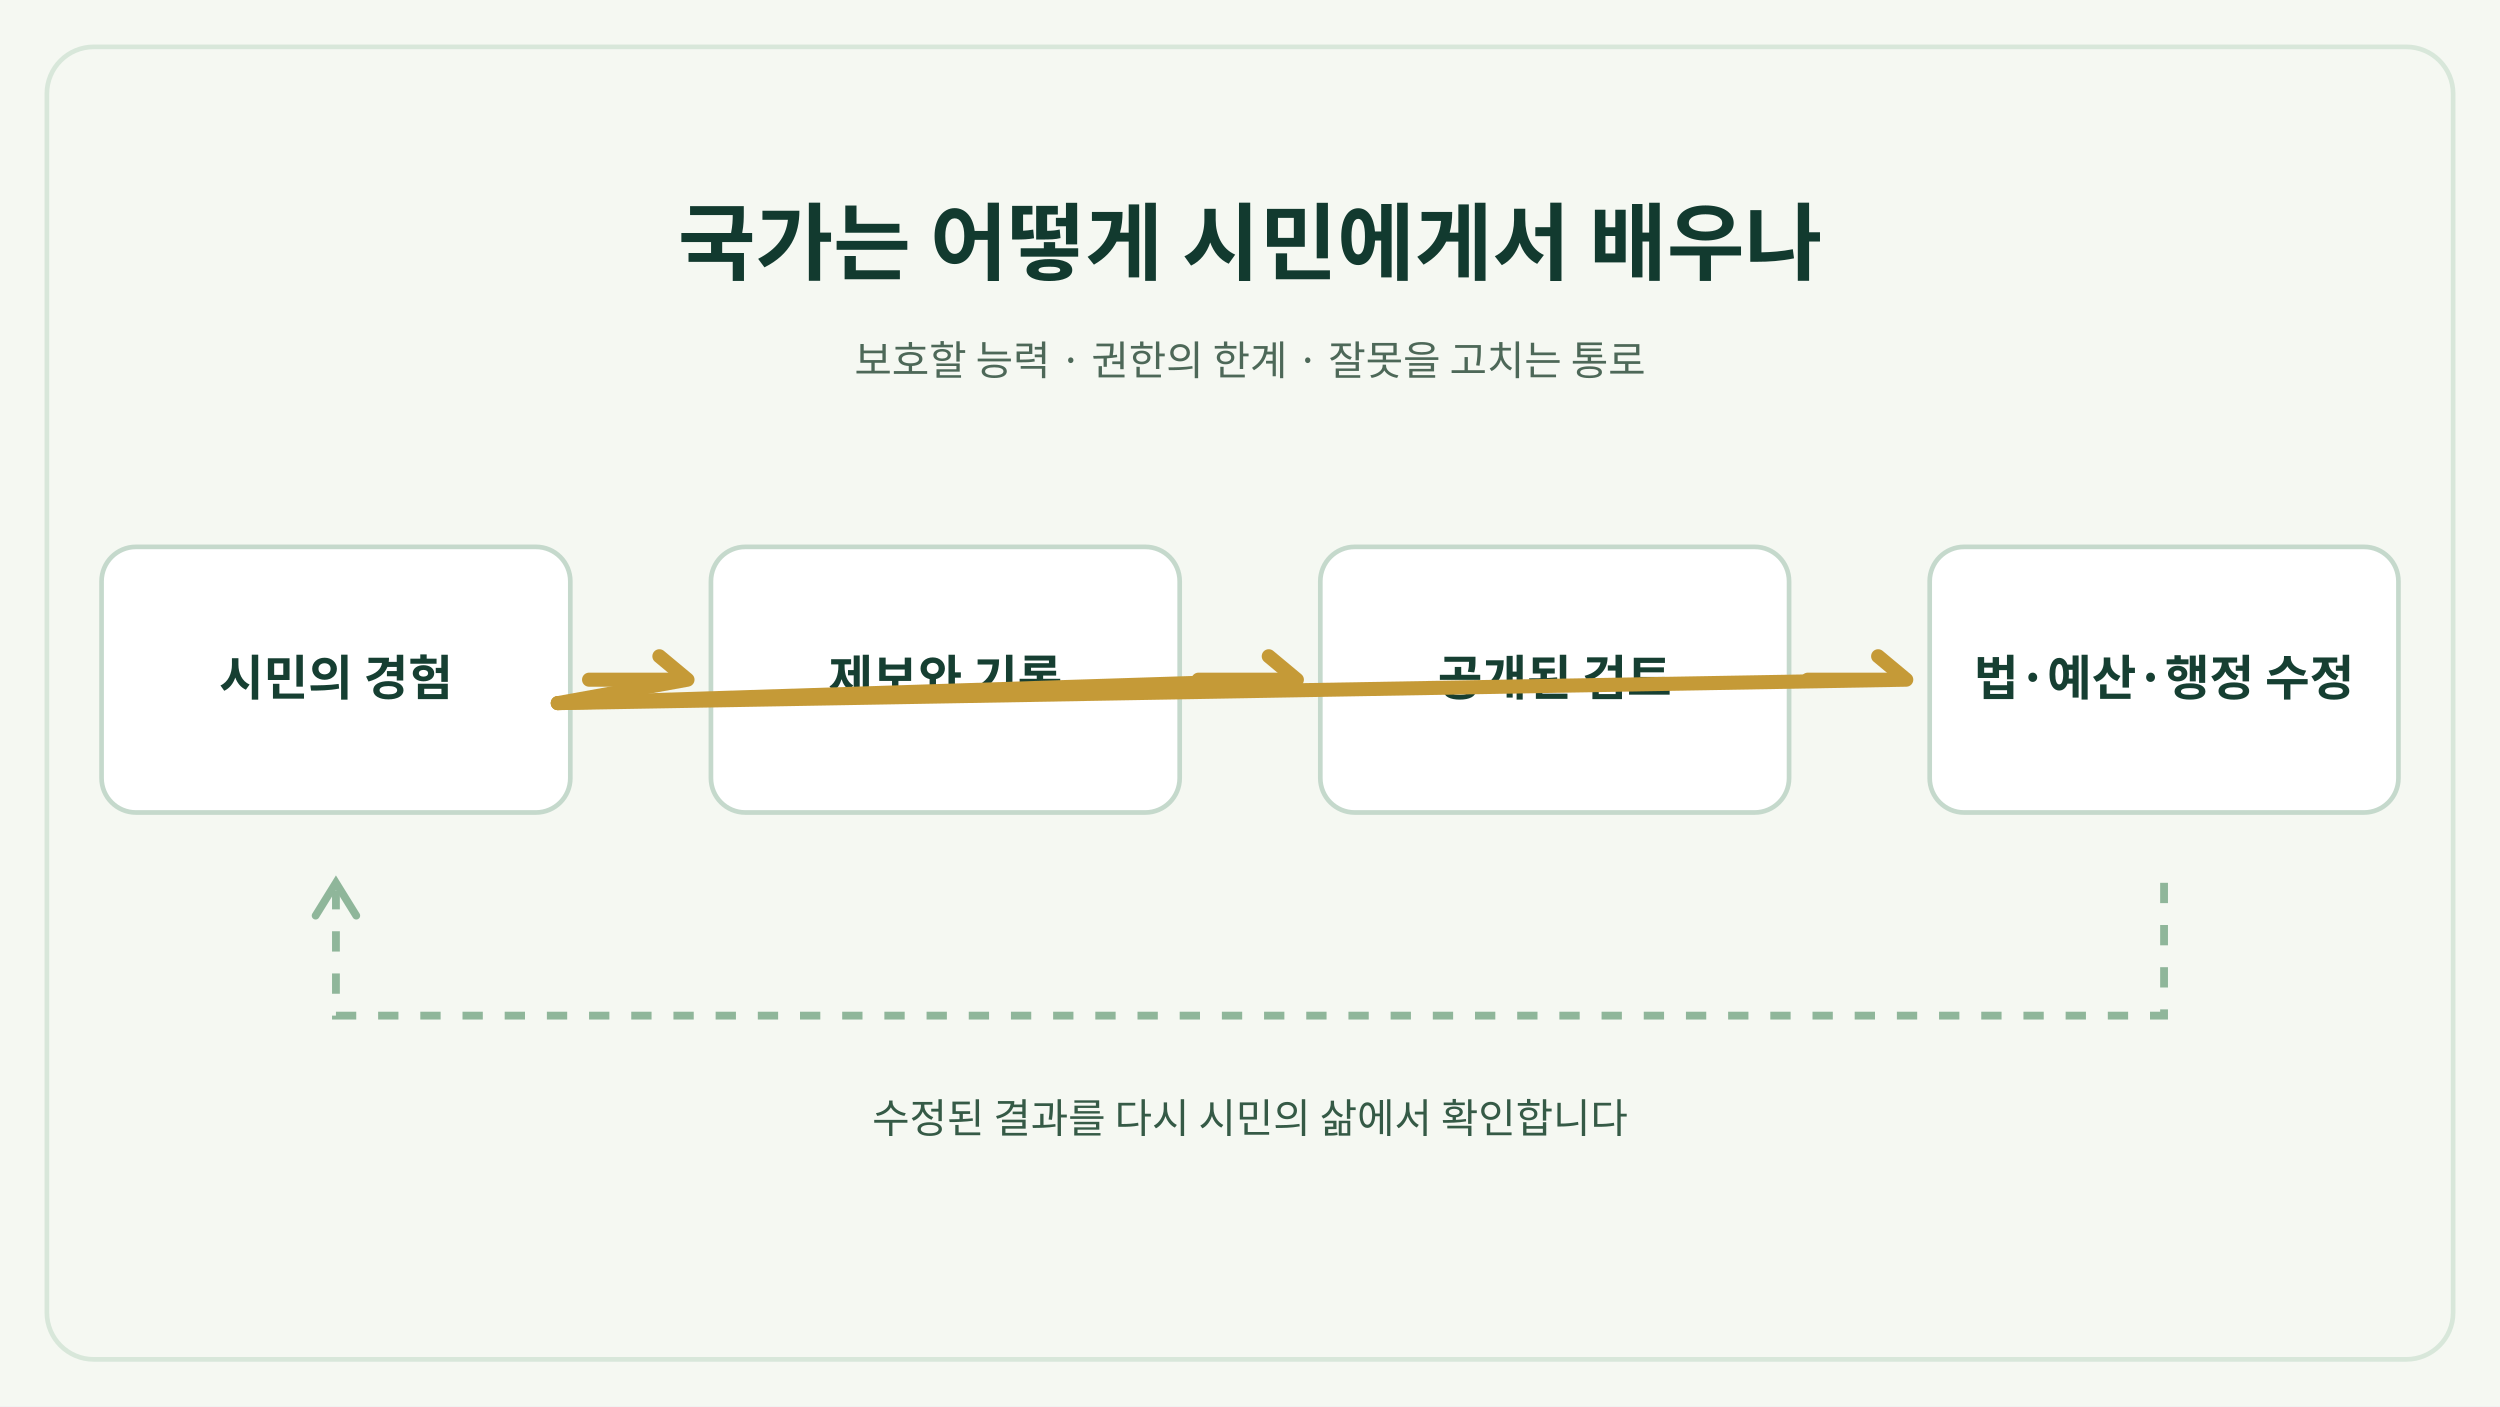
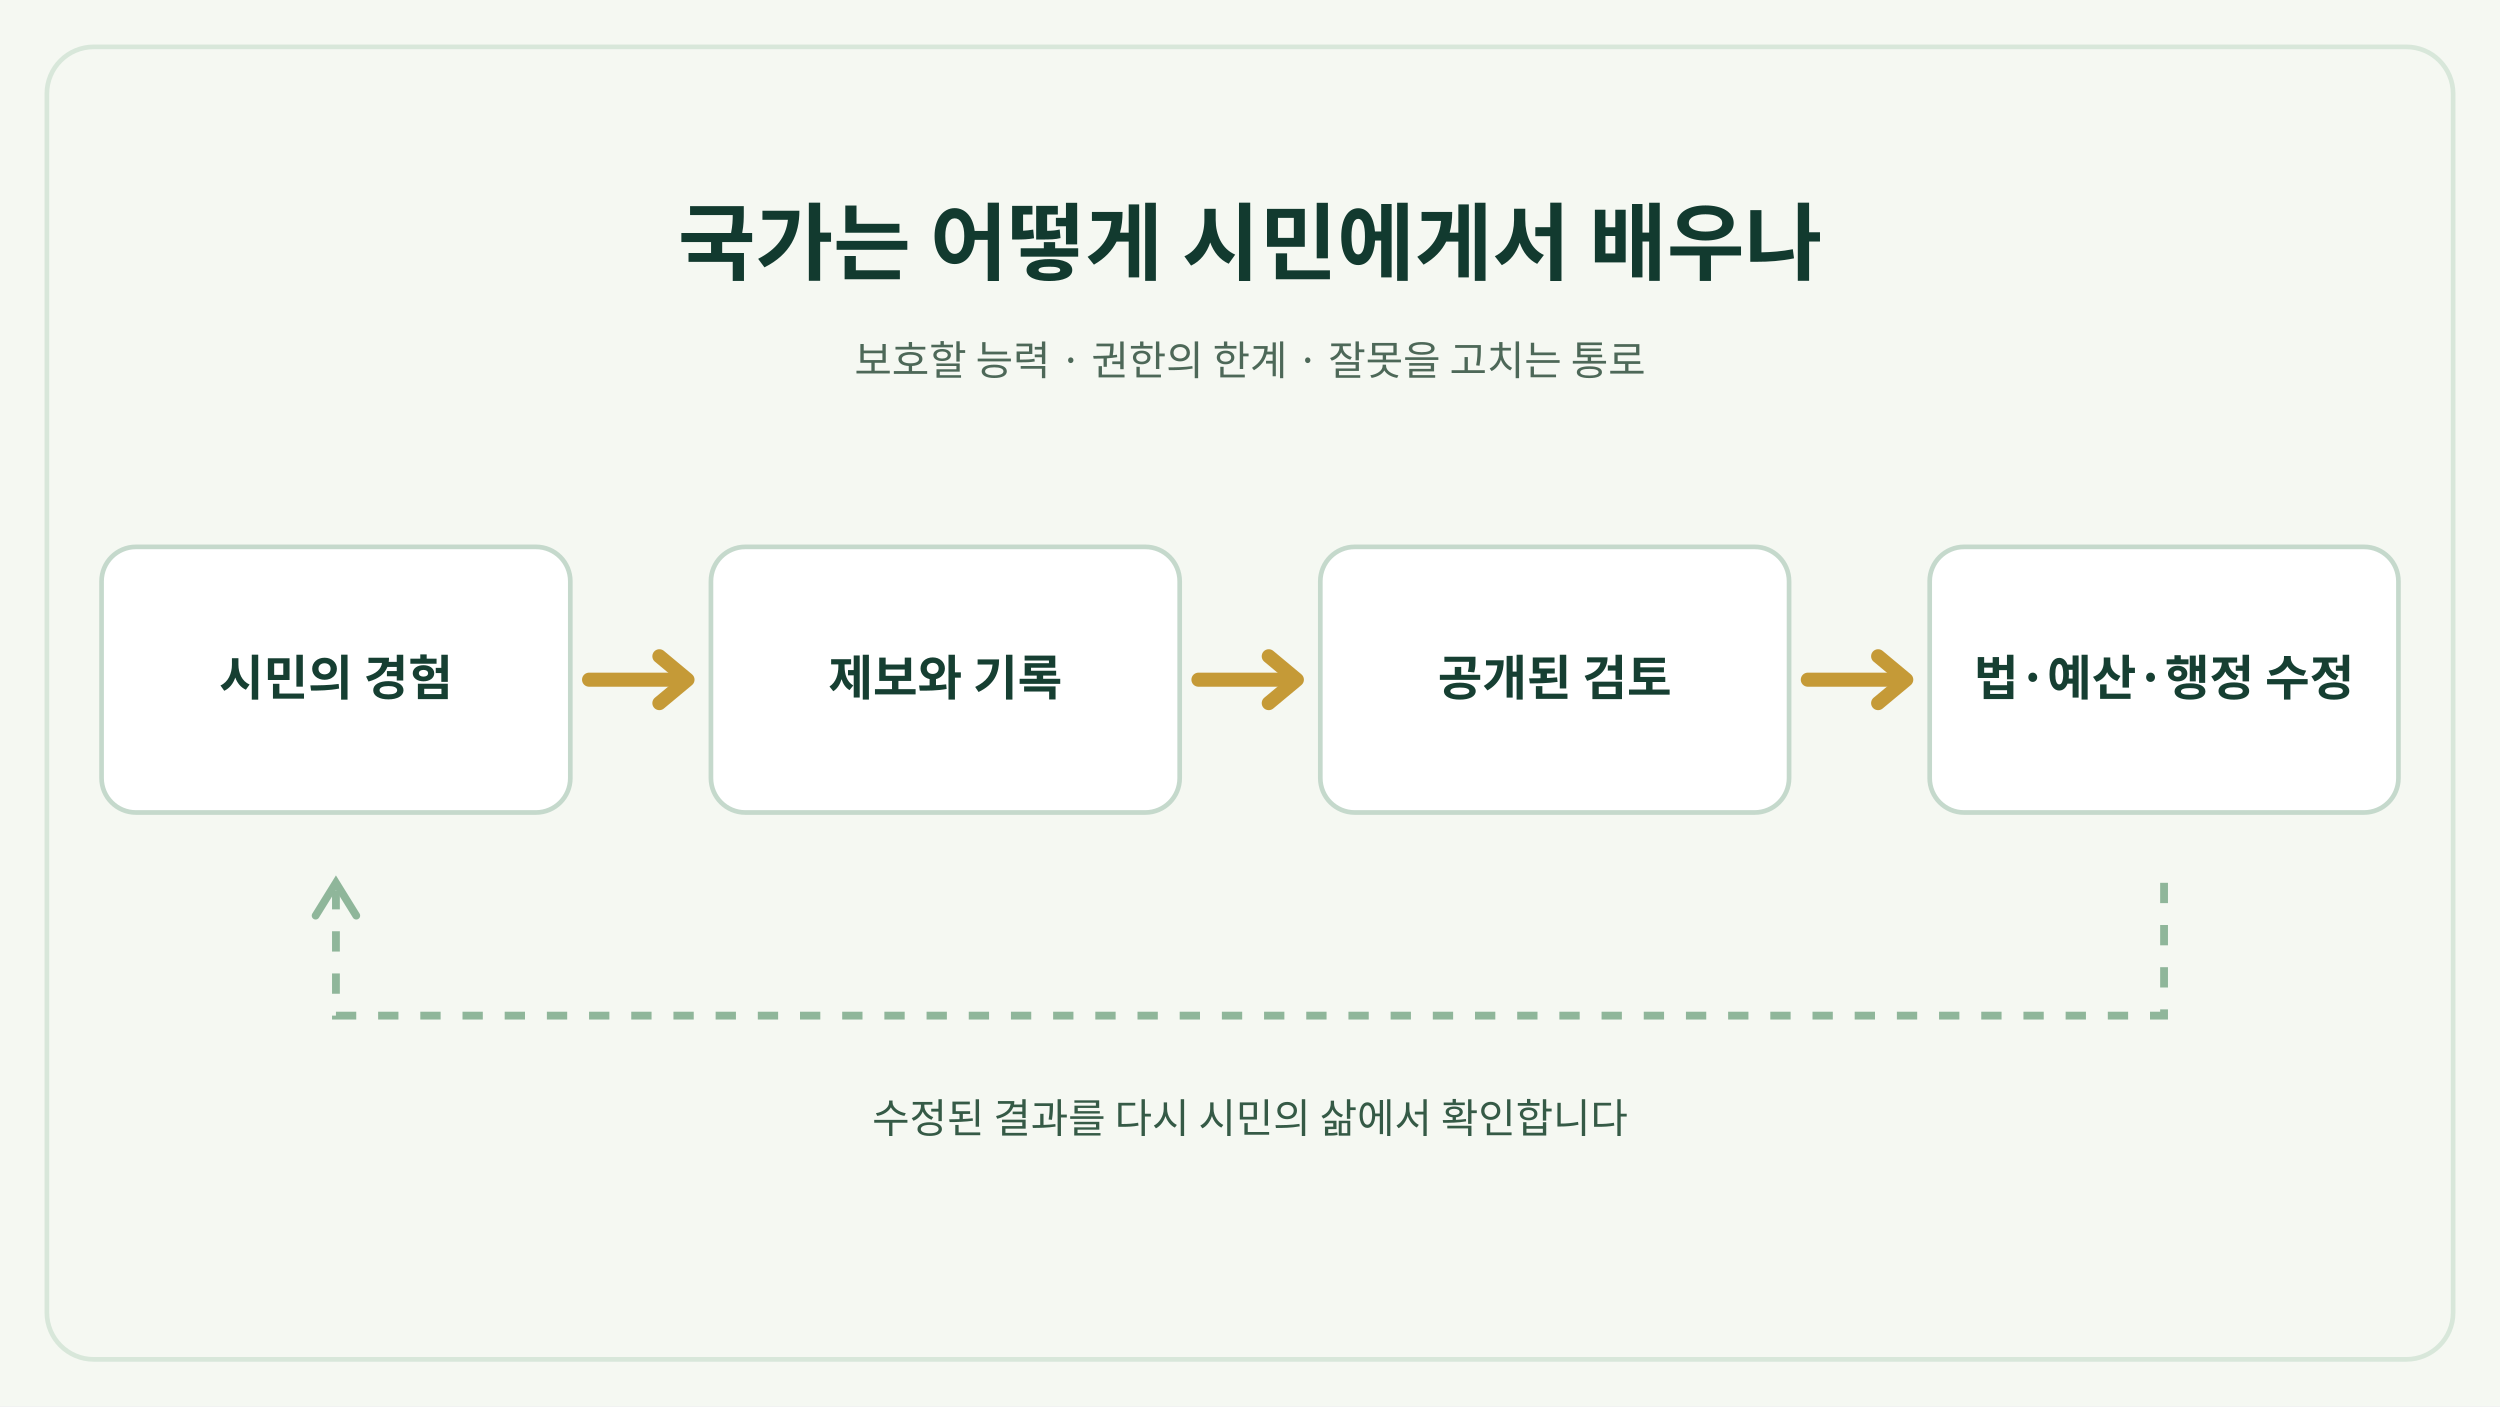
<svg xmlns="http://www.w3.org/2000/svg" width="1600" height="900" viewBox="0 0 1600 900">
  <rect width="1600" height="900" fill="#f5f8f2" />
  <rect x="30" y="30" width="1540" height="840" rx="30" fill="none" stroke="#d8e7da" stroke-width="3" />
  <text x="800" y="175" text-anchor="middle" font-family="Noto Sans CJK KR,Arial,sans-serif" font-size="54" font-weight="800" fill="#123a2f">국가는 어떻게 시민에게서 배우나</text>
  <text x="800" y="240" text-anchor="middle" font-family="Noto Sans CJK KR,Arial,sans-serif" font-size="26" fill="#4d6858">보호할 능력 · 권한의 한계 · 잘못을 고치는 통로</text>
  <g font-family="Noto Sans CJK KR,Arial,sans-serif">
    <rect x="65" y="350" width="300" height="170" rx="22" fill="#fff" stroke="#c5d9cc" stroke-width="3" />
    <text x="215" y="445" text-anchor="middle" font-size="31" font-weight="700" fill="#163f32">시민의 경험</text>
    <rect x="455" y="350" width="300" height="170" rx="22" fill="#fff" stroke="#c5d9cc" stroke-width="3" />
    <text x="605" y="445" text-anchor="middle" font-size="31" font-weight="700" fill="#163f32">제보와 기록</text>
    <rect x="845" y="350" width="300" height="170" rx="22" fill="#fff" stroke="#c5d9cc" stroke-width="3" />
    <text x="995" y="445" text-anchor="middle" font-size="31" font-weight="700" fill="#163f32">공개된 검토</text>
    <rect x="1235" y="350" width="300" height="170" rx="22" fill="#fff" stroke="#c5d9cc" stroke-width="3" />
    <text x="1385" y="445" text-anchor="middle" font-size="31" font-weight="700" fill="#163f32">법·예산·행정 수정</text>
    <path d="M377 435 H430" stroke="#c59a37" stroke-width="9" stroke-linecap="round" />
-     <path d="M422 420 L440 435 357 450" fill="none" stroke="#c59a37" stroke-width="9" stroke-linecap="round" stroke-linejoin="round" />
+     <path d="M422 420 L440 435 422 450" fill="none" stroke="#c59a37" stroke-width="9" stroke-linecap="round" stroke-linejoin="round" />
    <path d="M767 435 H820" stroke="#c59a37" stroke-width="9" stroke-linecap="round" />
-     <path d="M812 420 L830 435 357 450" fill="none" stroke="#c59a37" stroke-width="9" stroke-linecap="round" stroke-linejoin="round" />
+     <path d="M812 420 L830 435 812 450" fill="none" stroke="#c59a37" stroke-width="9" stroke-linecap="round" stroke-linejoin="round" />
    <path d="M1157 435 H1210" stroke="#c59a37" stroke-width="9" stroke-linecap="round" />
-     <path d="M1202 420 L1220 435 357 450" fill="none" stroke="#c59a37" stroke-width="9" stroke-linecap="round" stroke-linejoin="round" />
+     <path d="M1202 420 L1220 435 1202 450" fill="none" stroke="#c59a37" stroke-width="9" stroke-linecap="round" stroke-linejoin="round" />
  </g>
  <path d="M1385 565 V650 H215 V570" fill="none" stroke="#8fb69a" stroke-width="5" stroke-dasharray="13 14" />
  <path d="M202 586 L215 565 228 586" fill="none" stroke="#8fb69a" stroke-width="5" stroke-linecap="round" />
  <text x="800" y="725" text-anchor="middle" font-family="Noto Sans CJK KR,Arial,sans-serif" font-size="26" fill="#355a46">수정된 결과를 다시 시민의 삶에서 확인합니다</text>
</svg>
